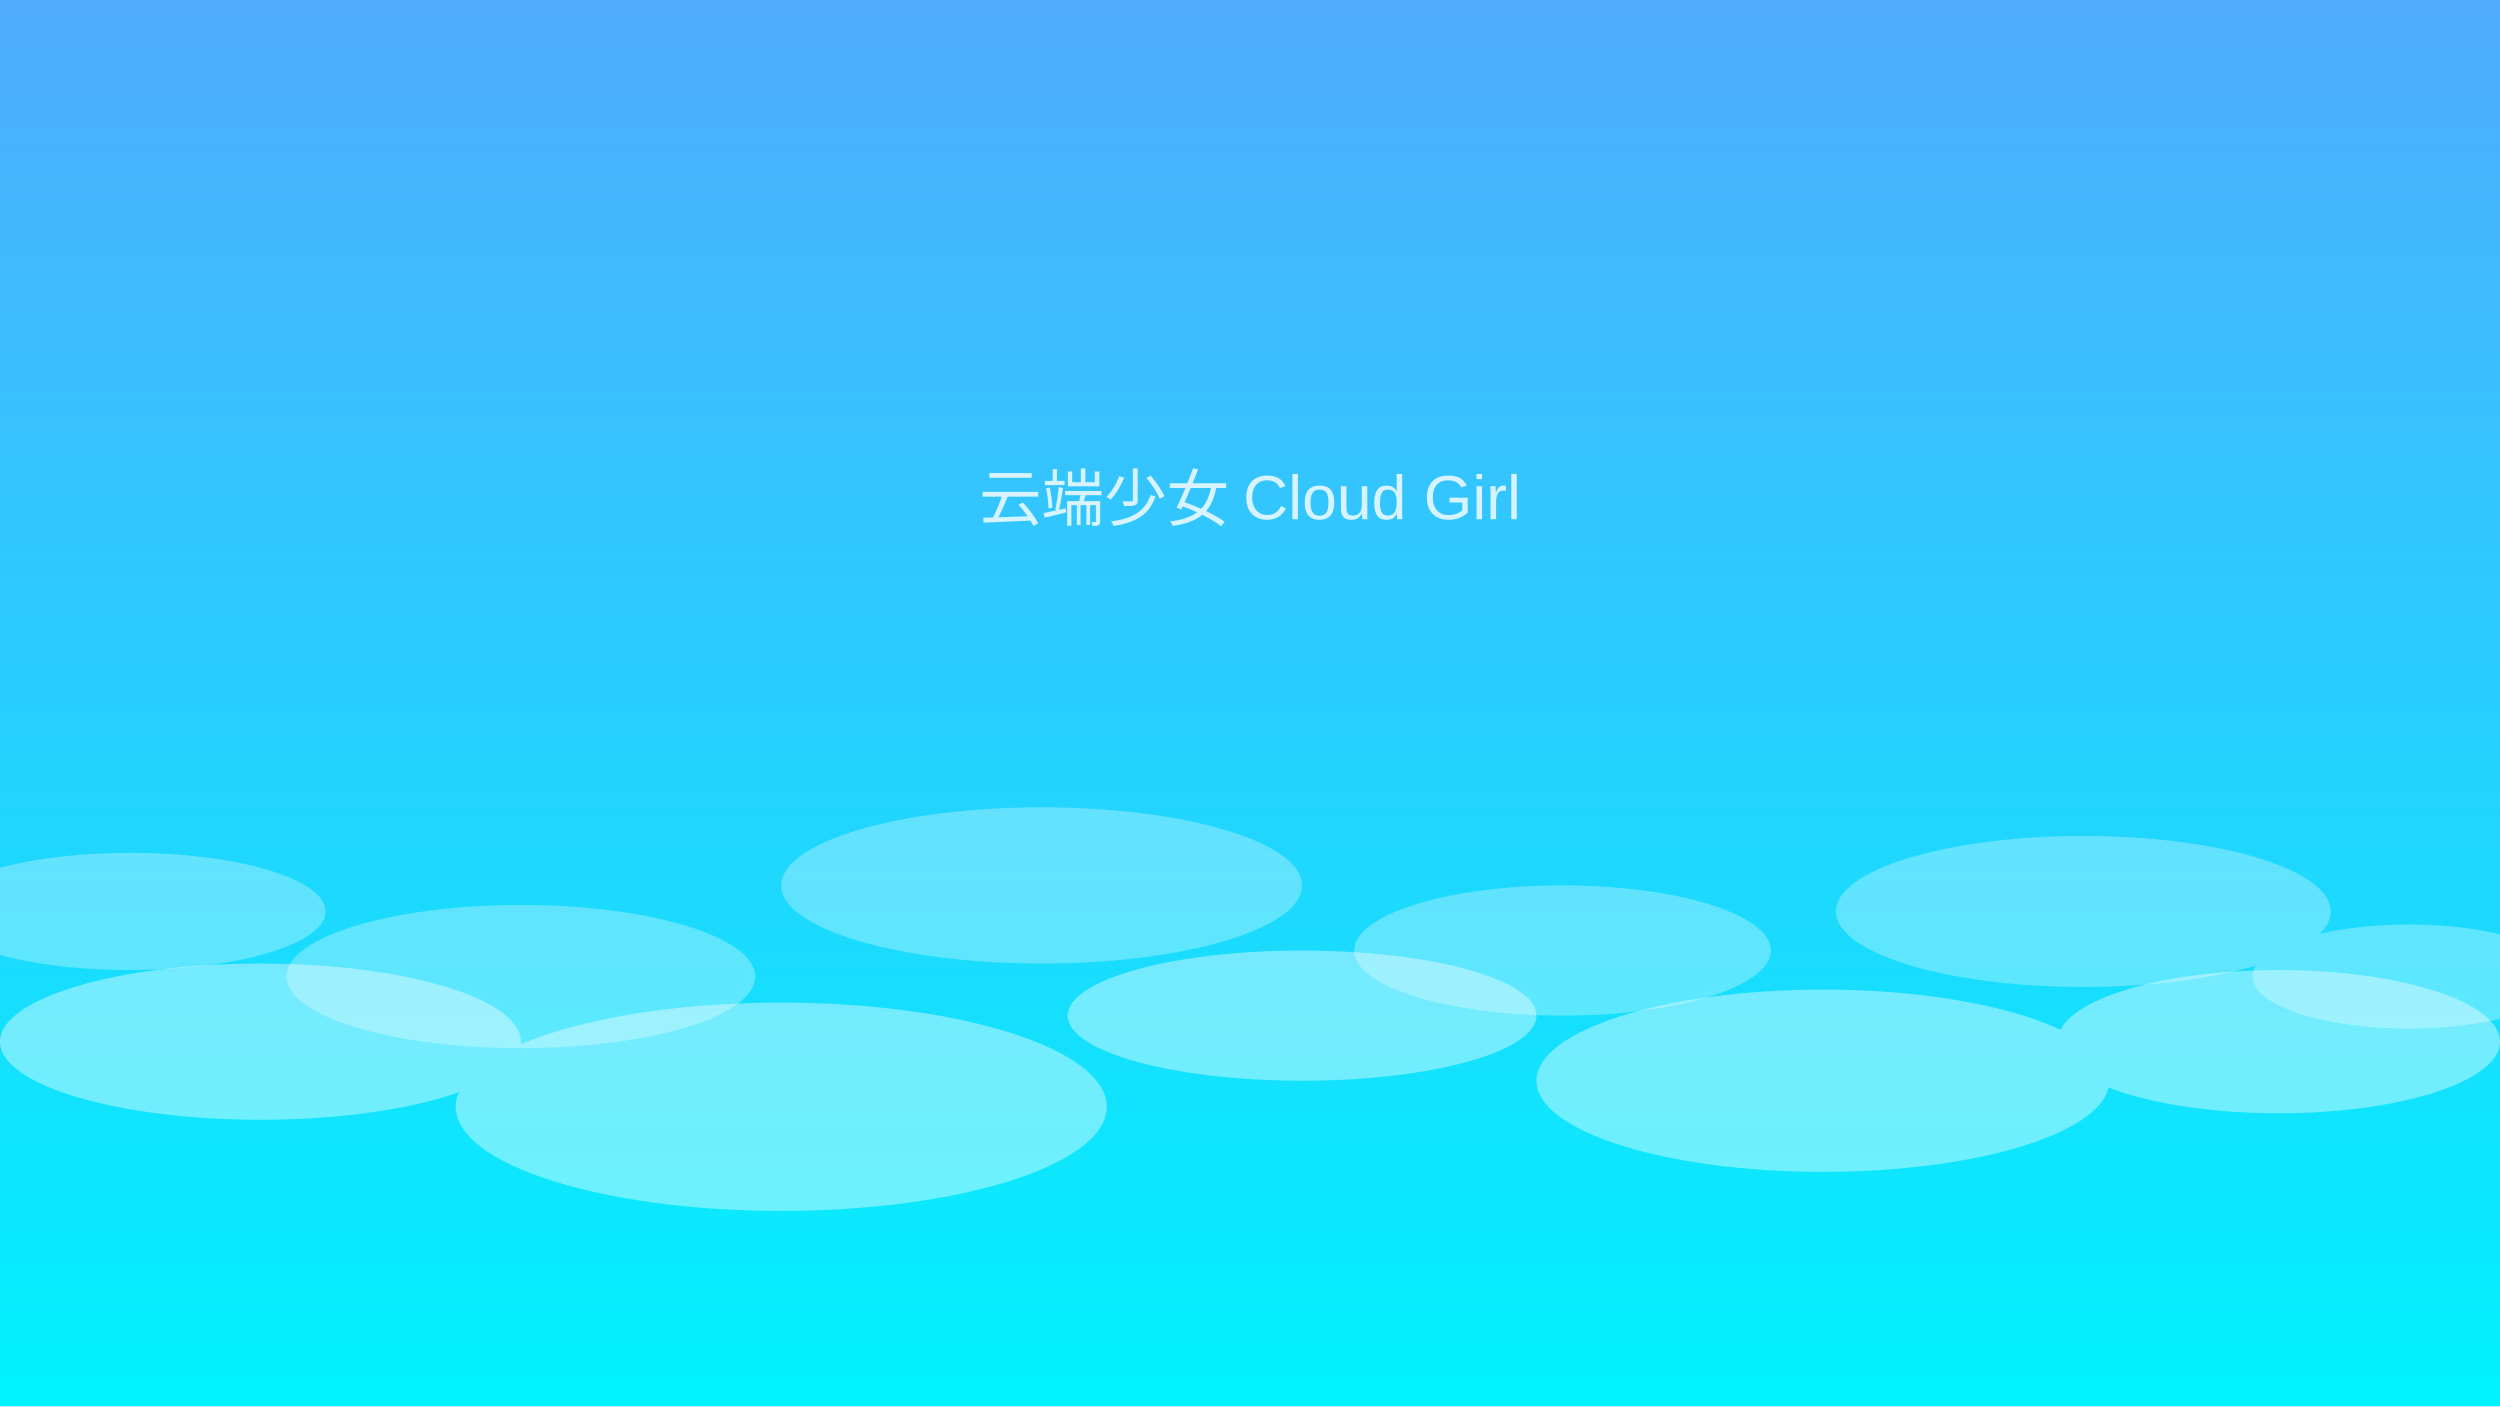
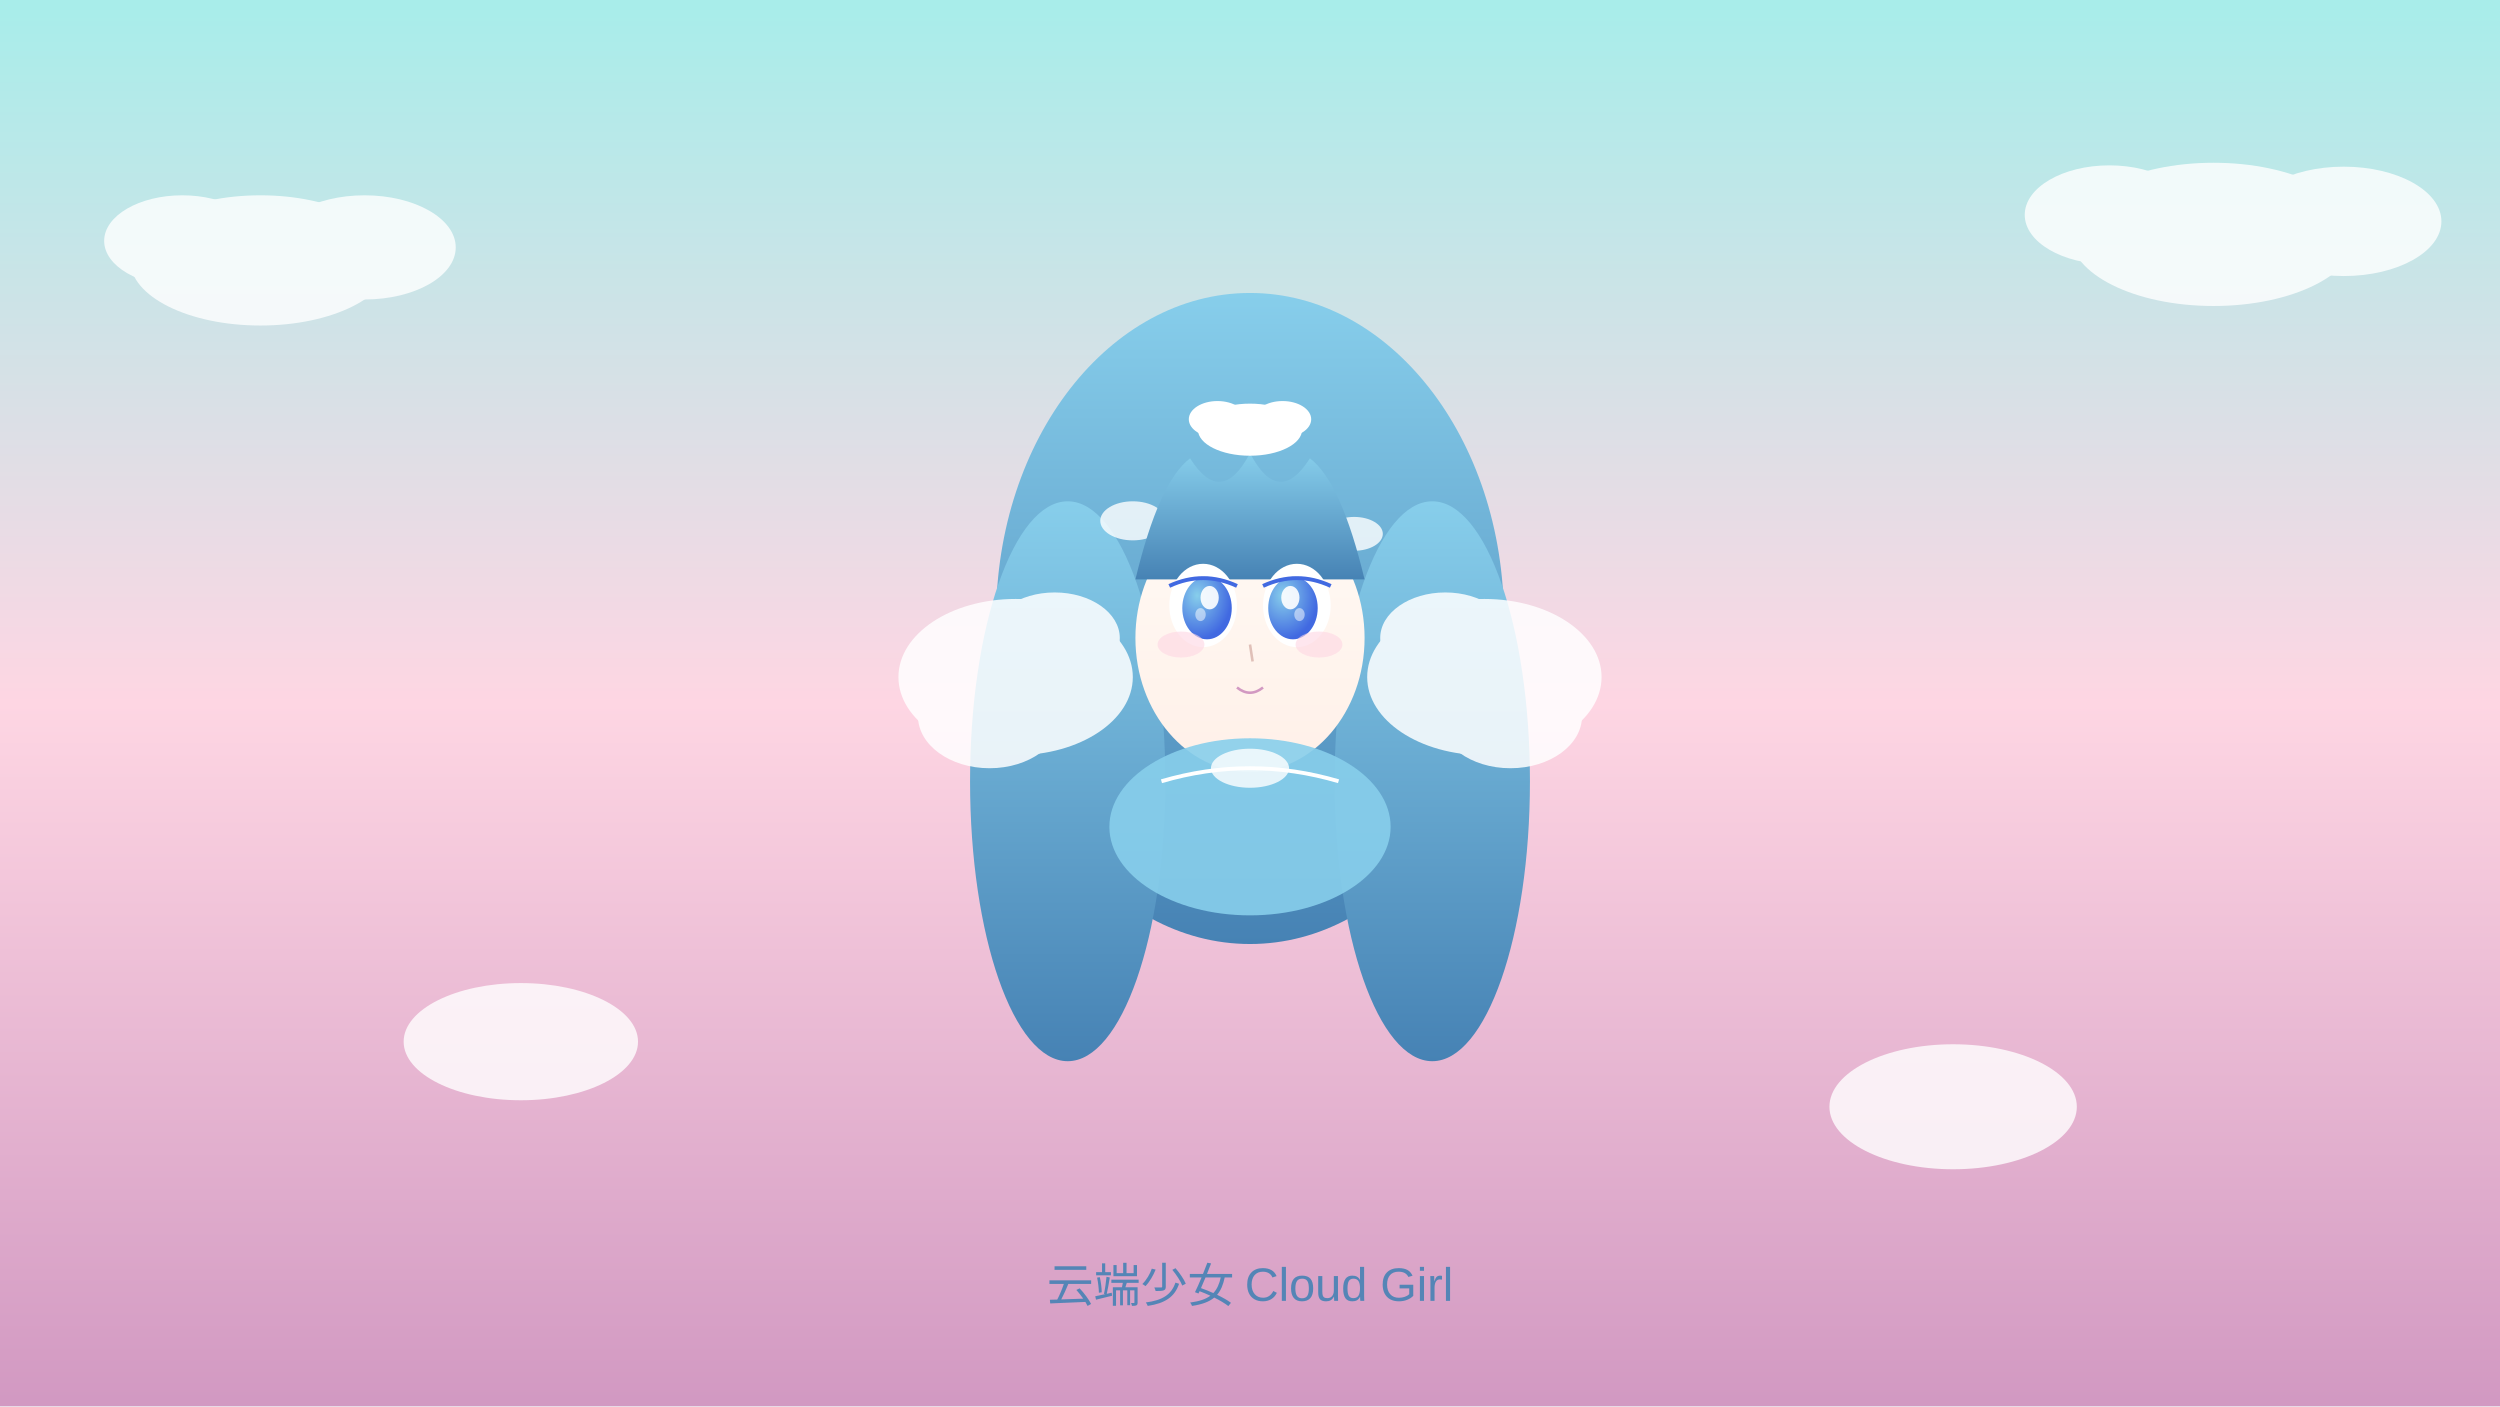
<svg xmlns="http://www.w3.org/2000/svg" viewBox="0 0 1920 1080">
  <defs>
-     <linearGradient id="bg13-gradient" x1="50%" y1="0%" x2="50%" y2="100%">
-       <stop offset="0%" style="stop-color:#4facfe;stop-opacity:1" />
-       <stop offset="100%" style="stop-color:#00f2fe;stop-opacity:1" />
+     <linearGradient id="bg13-gradient" x1="0%" y1="0%" x2="0%" y2="100%">
+       <stop offset="0%" style="stop-color:#a8edea;stop-opacity:1" />
+       <stop offset="50%" style="stop-color:#fed6e3;stop-opacity:1" />
+       <stop offset="100%" style="stop-color:#d299c2;stop-opacity:1" />
    </linearGradient>
+     <linearGradient id="hair-sky" x1="0%" y1="0%" x2="0%" y2="100%">
+       <stop offset="0%" style="stop-color:#87ceeb" />
+       <stop offset="100%" style="stop-color:#4682b4" />
+     </linearGradient>
+     <linearGradient id="skin-cloud" x1="0%" y1="0%" x2="0%" y2="100%">
+       <stop offset="0%" style="stop-color:#fffaf5" />
+       <stop offset="100%" style="stop-color:#fff0e8" />
+     </linearGradient>
+     <radialGradient id="eye-sky" cx="30%" cy="30%" r="70%">
+       <stop offset="0%" style="stop-color:#87ceeb" />
+       <stop offset="100%" style="stop-color:#4169e1" />
+     </radialGradient>
  </defs>
  <rect width="100%" height="100%" fill="url(#bg13-gradient)" />
-   <g fill="#fff" opacity="0.4">
-     <ellipse cx="200" cy="800" rx="200" ry="60" />
-     <ellipse cx="600" cy="850" rx="250" ry="80" />
-     <ellipse cx="1000" cy="780" rx="180" ry="50" />
-     <ellipse cx="1400" cy="830" rx="220" ry="70" />
-     <ellipse cx="1750" cy="800" rx="170" ry="55" />
+   <g fill="#fff" opacity="0.8">
+     <ellipse cx="200" cy="200" rx="100" ry="50" />
+     <ellipse cx="140" cy="185" rx="60" ry="35" />
+     <ellipse cx="280" cy="190" rx="70" ry="40" />
+     <ellipse cx="1700" cy="180" rx="110" ry="55" />
+     <ellipse cx="1620" cy="165" rx="65" ry="38" />
+     <ellipse cx="1800" cy="170" rx="75" ry="42" />
+     <ellipse cx="400" cy="800" rx="90" ry="45" />
+     <ellipse cx="1500" cy="850" rx="95" ry="48" />
  </g>
-   <g fill="#fff" opacity="0.3">
-     <ellipse cx="100" cy="700" rx="150" ry="45" />
-     <ellipse cx="400" cy="750" rx="180" ry="55" />
-     <ellipse cx="800" cy="680" rx="200" ry="60" />
-     <ellipse cx="1200" cy="730" rx="160" ry="50" />
-     <ellipse cx="1600" cy="700" rx="190" ry="58" />
-     <ellipse cx="1850" cy="750" rx="120" ry="40" />
+   <g transform="translate(960, 500)">
+     <ellipse cx="0" cy="-25" rx="195" ry="250" fill="url(#hair-sky)" />
+     <ellipse cx="-140" cy="100" rx="75" ry="215" fill="url(#hair-sky)" />
+     <ellipse cx="140" cy="100" rx="75" ry="215" fill="url(#hair-sky)" />
+     <ellipse cx="-90" cy="-100" rx="25" ry="15" fill="#fff" opacity="0.8" />
+     <ellipse cx="80" cy="-90" rx="22" ry="13" fill="#fff" opacity="0.8" />
+     <ellipse cx="0" cy="-10" rx="88" ry="103" fill="url(#skin-cloud)" />
+     <path d="M-88,-55 Q-70,-130 -46,-148 Q-22,-110 0,-152 Q22,-110 46,-148 Q70,-130 88,-55" fill="url(#hair-sky)" />
+     <g transform="translate(-36, -35)">
+       <ellipse cx="0" cy="0" rx="26" ry="32" fill="#fff" />
+       <ellipse cx="3" cy="2" rx="19" ry="24" fill="url(#eye-sky)" />
+       <ellipse cx="5" cy="-6" rx="7" ry="9" fill="#fff" opacity="0.9" />
+       <ellipse cx="-2" cy="7" rx="4" ry="5" fill="#fff" opacity="0.5" />
+       <path d="M-26,-15 Q0,-27 26,-15" stroke="#4169e1" stroke-width="3" fill="none" />
+     </g>
+     <g transform="translate(36, -35)">
+       <ellipse cx="0" cy="0" rx="26" ry="32" fill="#fff" />
+       <ellipse cx="-3" cy="2" rx="19" ry="24" fill="url(#eye-sky)" />
+       <ellipse cx="-5" cy="-6" rx="7" ry="9" fill="#fff" opacity="0.9" />
+       <ellipse cx="2" cy="7" rx="4" ry="5" fill="#fff" opacity="0.5" />
+       <path d="M-26,-15 Q0,-27 26,-15" stroke="#4169e1" stroke-width="3" fill="none" />
+     </g>
+     <ellipse cx="-53" cy="-5" rx="18" ry="10" fill="#fed6e3" opacity="0.6" />
+     <ellipse cx="53" cy="-5" rx="18" ry="10" fill="#fed6e3" opacity="0.6" />
+     <path d="M0,-5 L2,8" stroke="#e0c0b8" stroke-width="2" fill="none" />
+     <path d="M-10,28 Q0,36 10,28" stroke="#d299c2" stroke-width="2" fill="none" />
+     <g fill="#fff" opacity="0.85">
+       <ellipse cx="-180" cy="20" rx="90" ry="60" />
+       <ellipse cx="-150" cy="-10" rx="50" ry="35" />
+       <ellipse cx="-200" cy="50" rx="55" ry="40" />
+       <ellipse cx="180" cy="20" rx="90" ry="60" />
+       <ellipse cx="150" cy="-10" rx="50" ry="35" />
+       <ellipse cx="200" cy="50" rx="55" ry="40" />
+     </g>
+     <g transform="translate(0, -170)">
+       <ellipse cx="0" cy="0" rx="40" ry="20" fill="#fff" />
+       <ellipse cx="-25" cy="-8" rx="22" ry="14" fill="#fff" />
+       <ellipse cx="25" cy="-8" rx="22" ry="14" fill="#fff" />
+     </g>
+     <ellipse cx="0" cy="135" rx="108" ry="68" fill="#87ceeb" opacity="0.9" />
+     <path d="M-68,100 Q0,80 68,100" stroke="#fff" stroke-width="3" fill="none" />
+     <ellipse cx="0" cy="90" rx="30" ry="15" fill="#fff" opacity="0.8" />
  </g>
-   <text x="960" y="400" text-anchor="middle" font-family="Arial, sans-serif" font-size="48" fill="#fff" opacity="0.8">云端少女 Cloud Girl</text>
+   <text x="960" y="1000" text-anchor="middle" font-family="Arial, sans-serif" font-size="36" fill="#4682b4" opacity="0.9">云端少女 Cloud Girl</text>
</svg>
